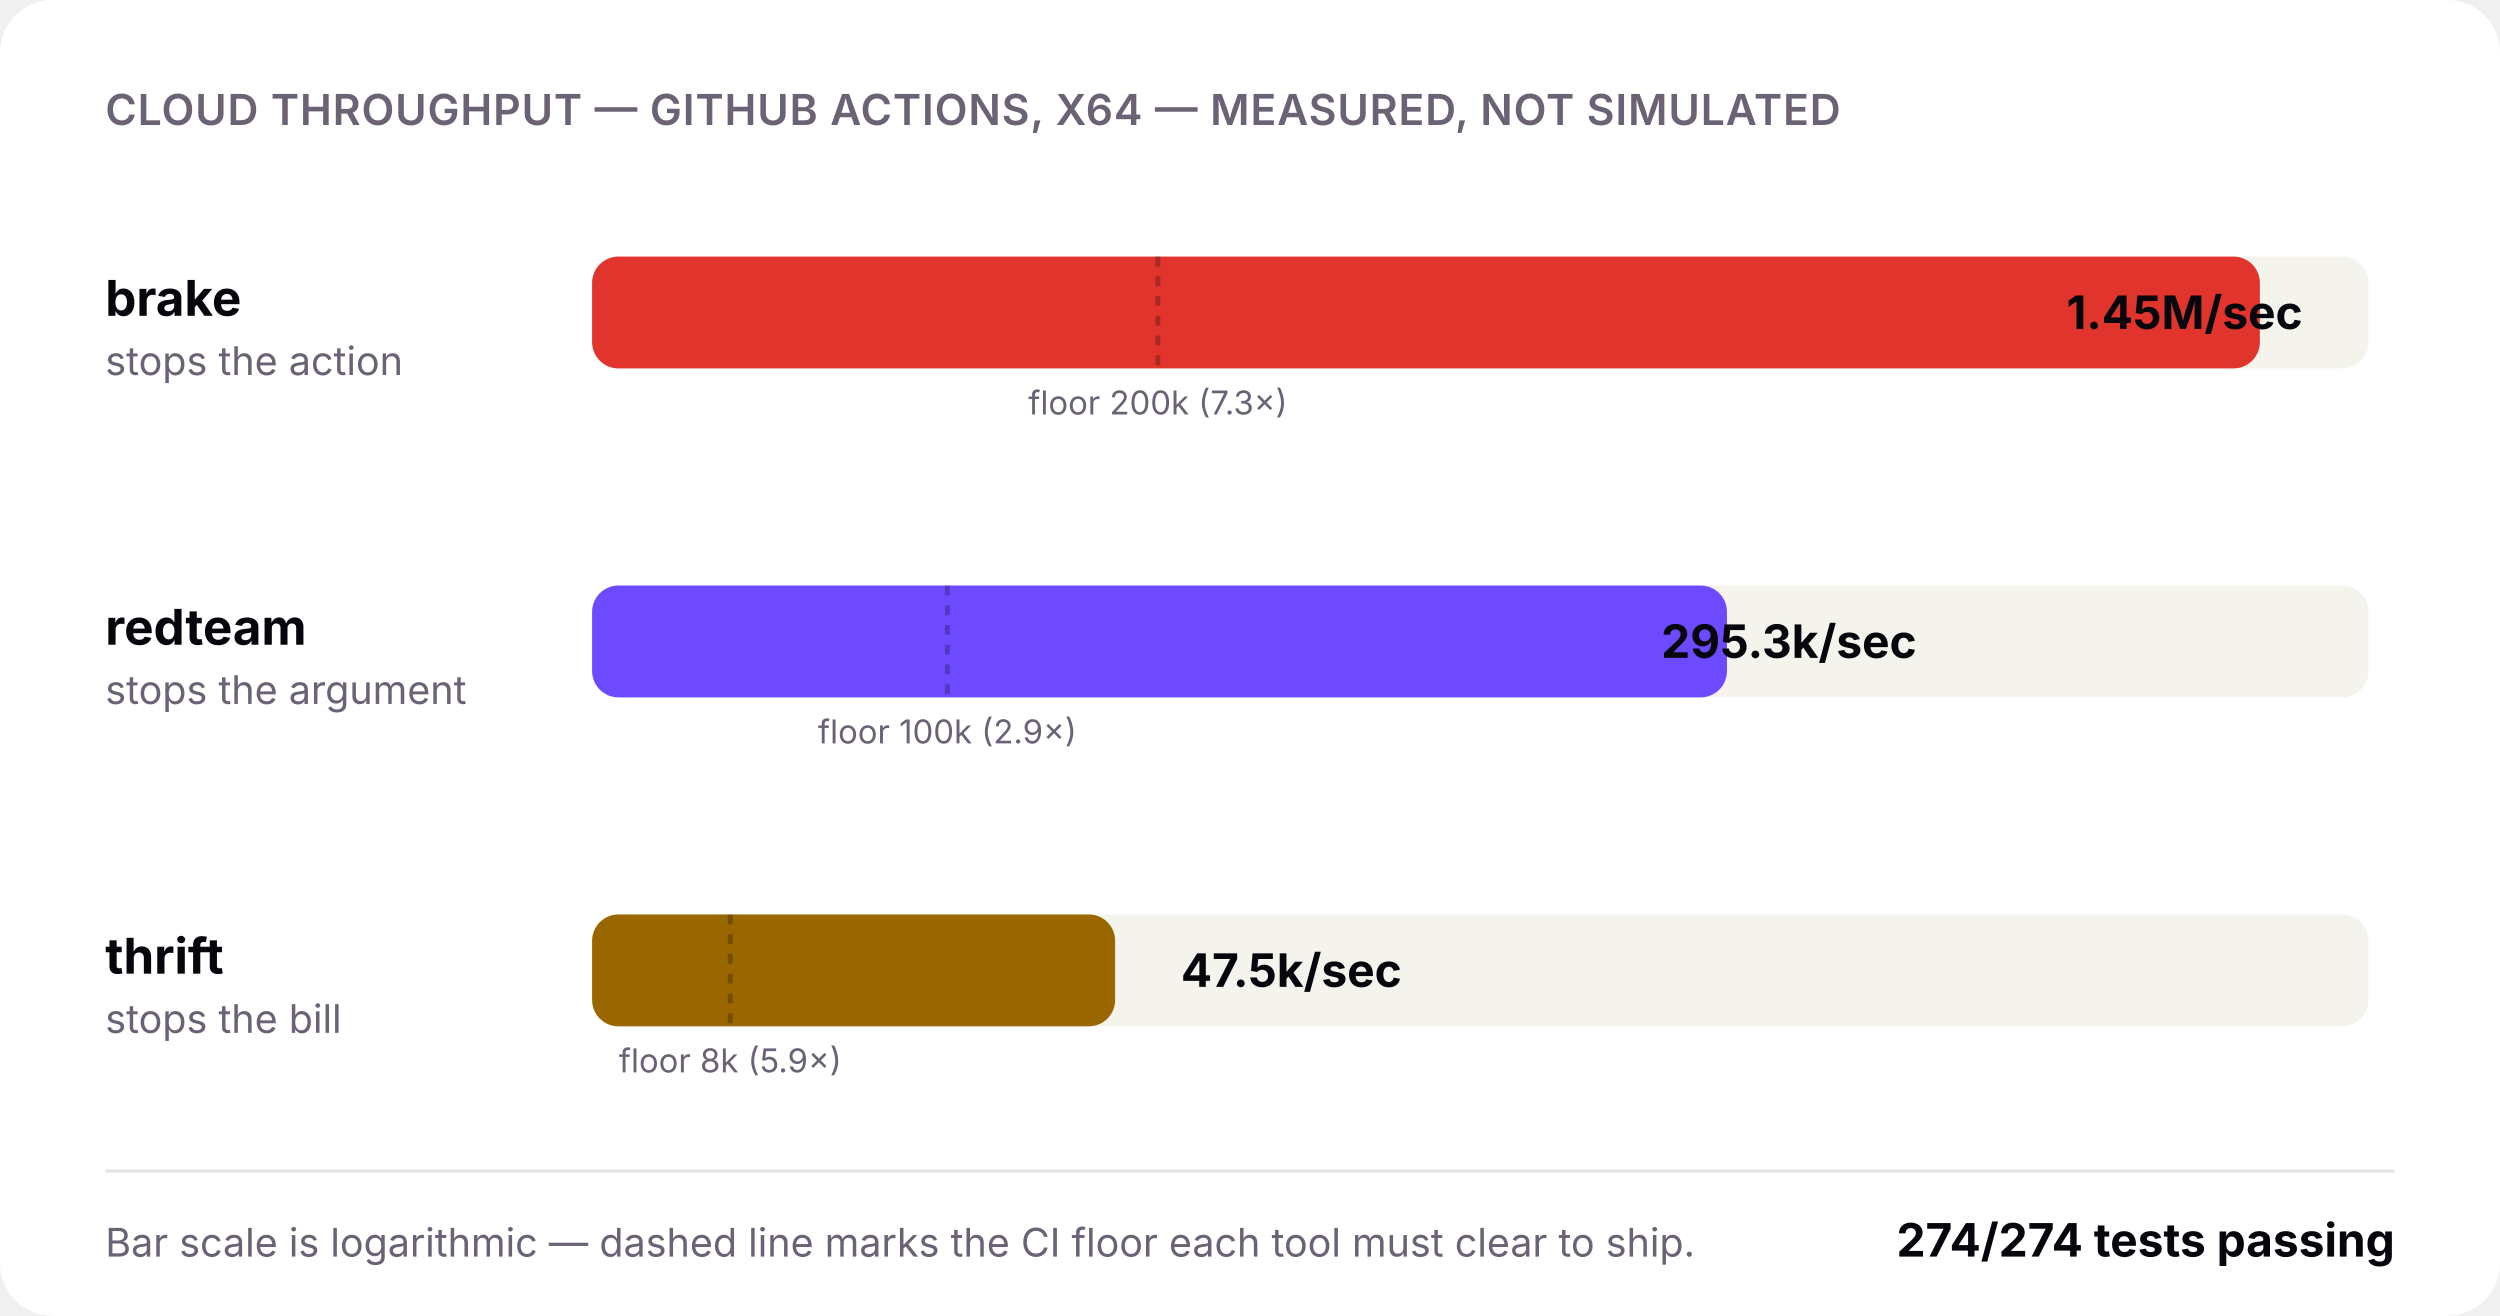
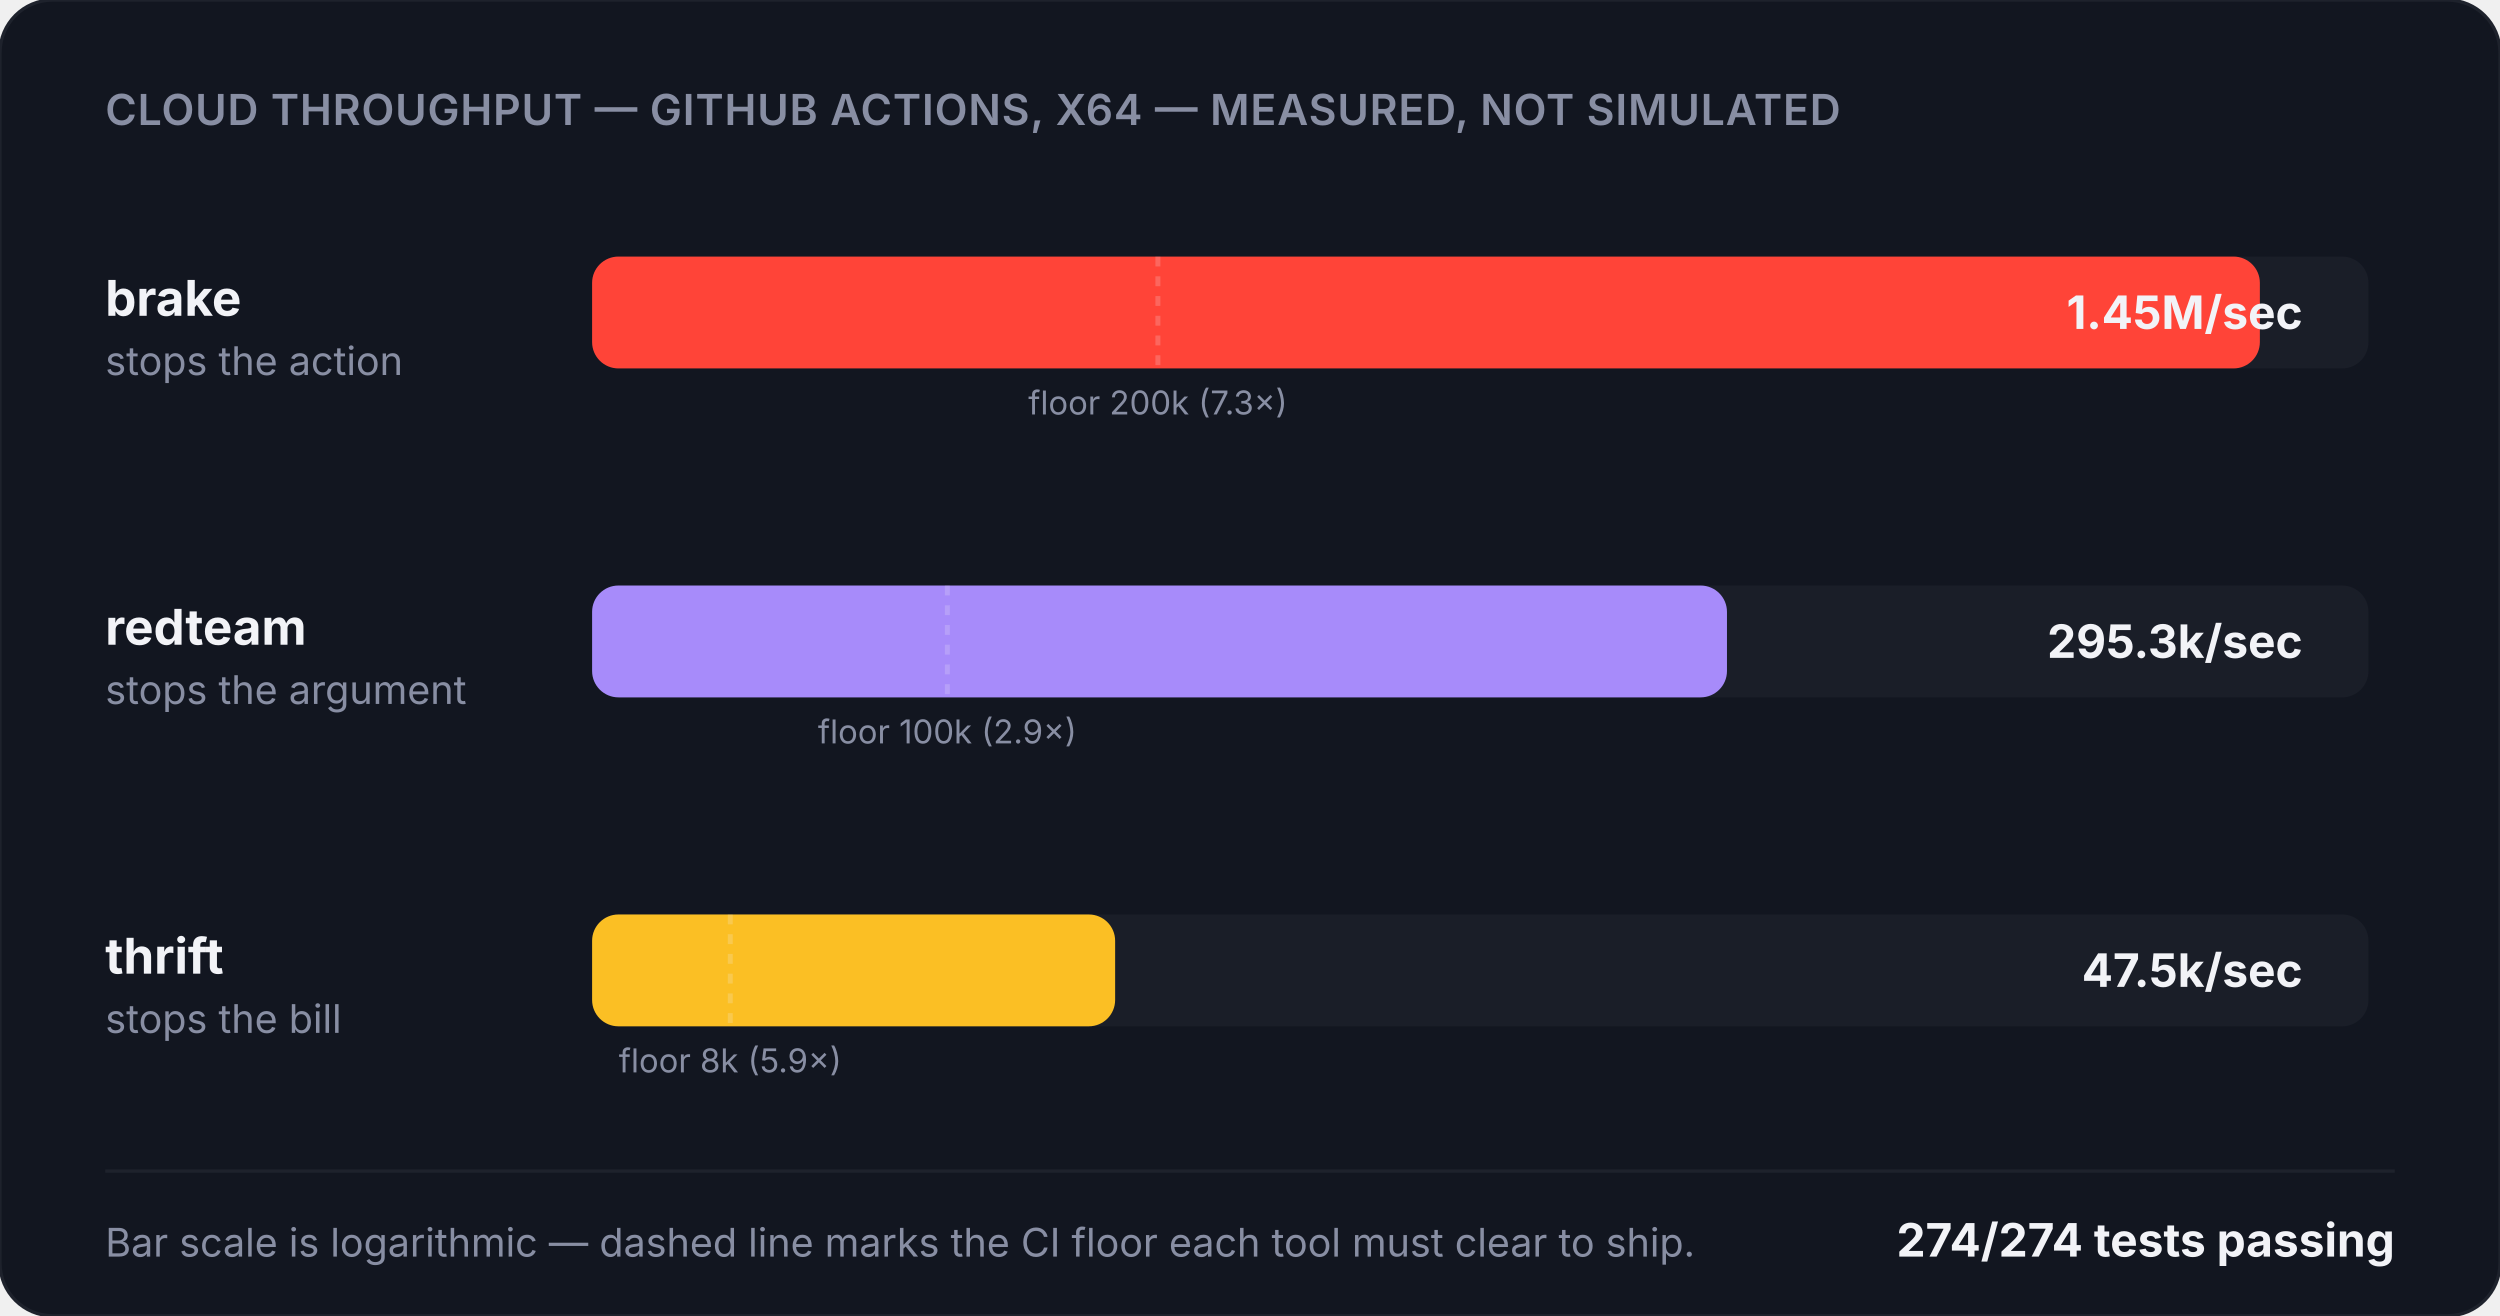
<svg xmlns="http://www.w3.org/2000/svg" viewBox="0 0 760 400" font-family="-apple-system, BlinkMacSystemFont, 'Segoe UI', sans-serif">
  <style>
-     .lbl { font-size: 15px; font-weight: 650; fill: #08060d; }
-     .sub { font-size: 12px; fill: #6b6375; }
-     .val { font-size: 14px; font-weight: 650; fill: #08060d; }
-     .floor { font-size: 10px; fill: #6b6375; }
-     .title { font-size: 13px; font-weight: 600; fill: #6b6375; letter-spacing: 0.02em; }
+     .lbl { font-size: 15px; font-weight: 650; fill: #f2f3f7; }
+     .sub { font-size: 12px; fill: #888ea3; }
+     .val { font-size: 14px; font-weight: 650; fill: #f2f3f7; }
+     .floor { font-size: 10px; fill: #888ea3; }
+     .title { font-size: 13px; font-weight: 600; fill: #888ea3; letter-spacing: 0.02em; }
  </style>
-   <rect x="0" y="0" width="760" height="400" rx="16" fill="#ffffff" />
+   <rect x="0" y="0" width="760" height="400" rx="16" fill="#121620" stroke="#1e222c" stroke-width="1" />
  <text x="32" y="38" class="title">CLOUD THROUGHPUT — GITHUB ACTIONS, X64 — MEASURED, NOT SIMULATED</text>
  <text x="32" y="96" class="lbl">brake</text>
  <text x="32" y="114" class="sub">stops the action</text>
-   <rect x="180" y="78" width="540" height="34" rx="8" fill="#f4f3ec" />
-   <rect x="180" y="78" width="507" height="34" rx="8" fill="#e0342c" />
-   <text x="700" y="100" text-anchor="end" class="val" fill="#ffffff">1.45M/sec</text>
-   <line x1="352" y1="78" x2="352" y2="112" stroke="#08060d" stroke-opacity="0.25" stroke-width="1.5" stroke-dasharray="3,3" />
+   <rect x="180" y="78" width="540" height="34" rx="8" fill="#1a1e28" />
+   <rect x="180" y="78" width="507" height="34" rx="8" fill="#ff4438" />
+   <text x="700" y="100" text-anchor="end" class="val">1.45M/sec</text>
+   <line x1="352" y1="78" x2="352" y2="112" stroke="#f2f3f7" stroke-opacity="0.2" stroke-width="1.5" stroke-dasharray="3,3" />
  <text x="352" y="126" text-anchor="middle" class="floor">floor 200k (7.3×)</text>
  <text x="32" y="196" class="lbl">redteam</text>
  <text x="32" y="214" class="sub">stops the argument</text>
-   <rect x="180" y="178" width="540" height="34" rx="8" fill="#f4f3ec" />
-   <rect x="180" y="178" width="345" height="34" rx="8" fill="#6d4aff" />
-   <text x="505" y="200" text-anchor="start" class="val" fill="#08060d">295.3k/sec</text>
-   <line x1="288" y1="178" x2="288" y2="212" stroke="#08060d" stroke-opacity="0.25" stroke-width="1.5" stroke-dasharray="3,3" />
+   <rect x="180" y="178" width="540" height="34" rx="8" fill="#1a1e28" />
+   <rect x="180" y="178" width="345" height="34" rx="8" fill="#a78bfa" />
+   <text x="700" y="200" text-anchor="end" class="val">295.3k/sec</text>
+   <line x1="288" y1="178" x2="288" y2="212" stroke="#f2f3f7" stroke-opacity="0.2" stroke-width="1.5" stroke-dasharray="3,3" />
  <text x="288" y="226" text-anchor="middle" class="floor">floor 100k (2.9×)</text>
  <text x="32" y="296" class="lbl">thrift</text>
  <text x="32" y="314" class="sub">stops the bill</text>
-   <rect x="180" y="278" width="540" height="34" rx="8" fill="#f4f3ec" />
-   <rect x="180" y="278" width="159" height="34" rx="8" fill="#9a6600" />
-   <text x="359" y="300" text-anchor="start" class="val" fill="#08060d">47.5k/sec</text>
-   <line x1="222" y1="278" x2="222" y2="312" stroke="#08060d" stroke-opacity="0.25" stroke-width="1.5" stroke-dasharray="3,3" />
+   <rect x="180" y="278" width="540" height="34" rx="8" fill="#1a1e28" />
+   <rect x="180" y="278" width="159" height="34" rx="8" fill="#fbbf24" />
+   <text x="700" y="300" text-anchor="end" class="val">47.5k/sec</text>
+   <line x1="222" y1="278" x2="222" y2="312" stroke="#f2f3f7" stroke-opacity="0.2" stroke-width="1.5" stroke-dasharray="3,3" />
  <text x="222" y="326" text-anchor="middle" class="floor">floor 8k (5.9×)</text>
-   <line x1="32" y1="356" x2="728" y2="356" stroke="#e5e4e7" stroke-width="1" />
+   <line x1="32" y1="356" x2="728" y2="356" stroke="#1e222c" stroke-width="1" />
  <text x="32" y="382" class="sub">Bar scale is logarithmic — dashed line marks the CI floor each tool must clear to ship.</text>
  <text x="728" y="382" text-anchor="end" class="val">274/274 tests passing</text>
</svg>
